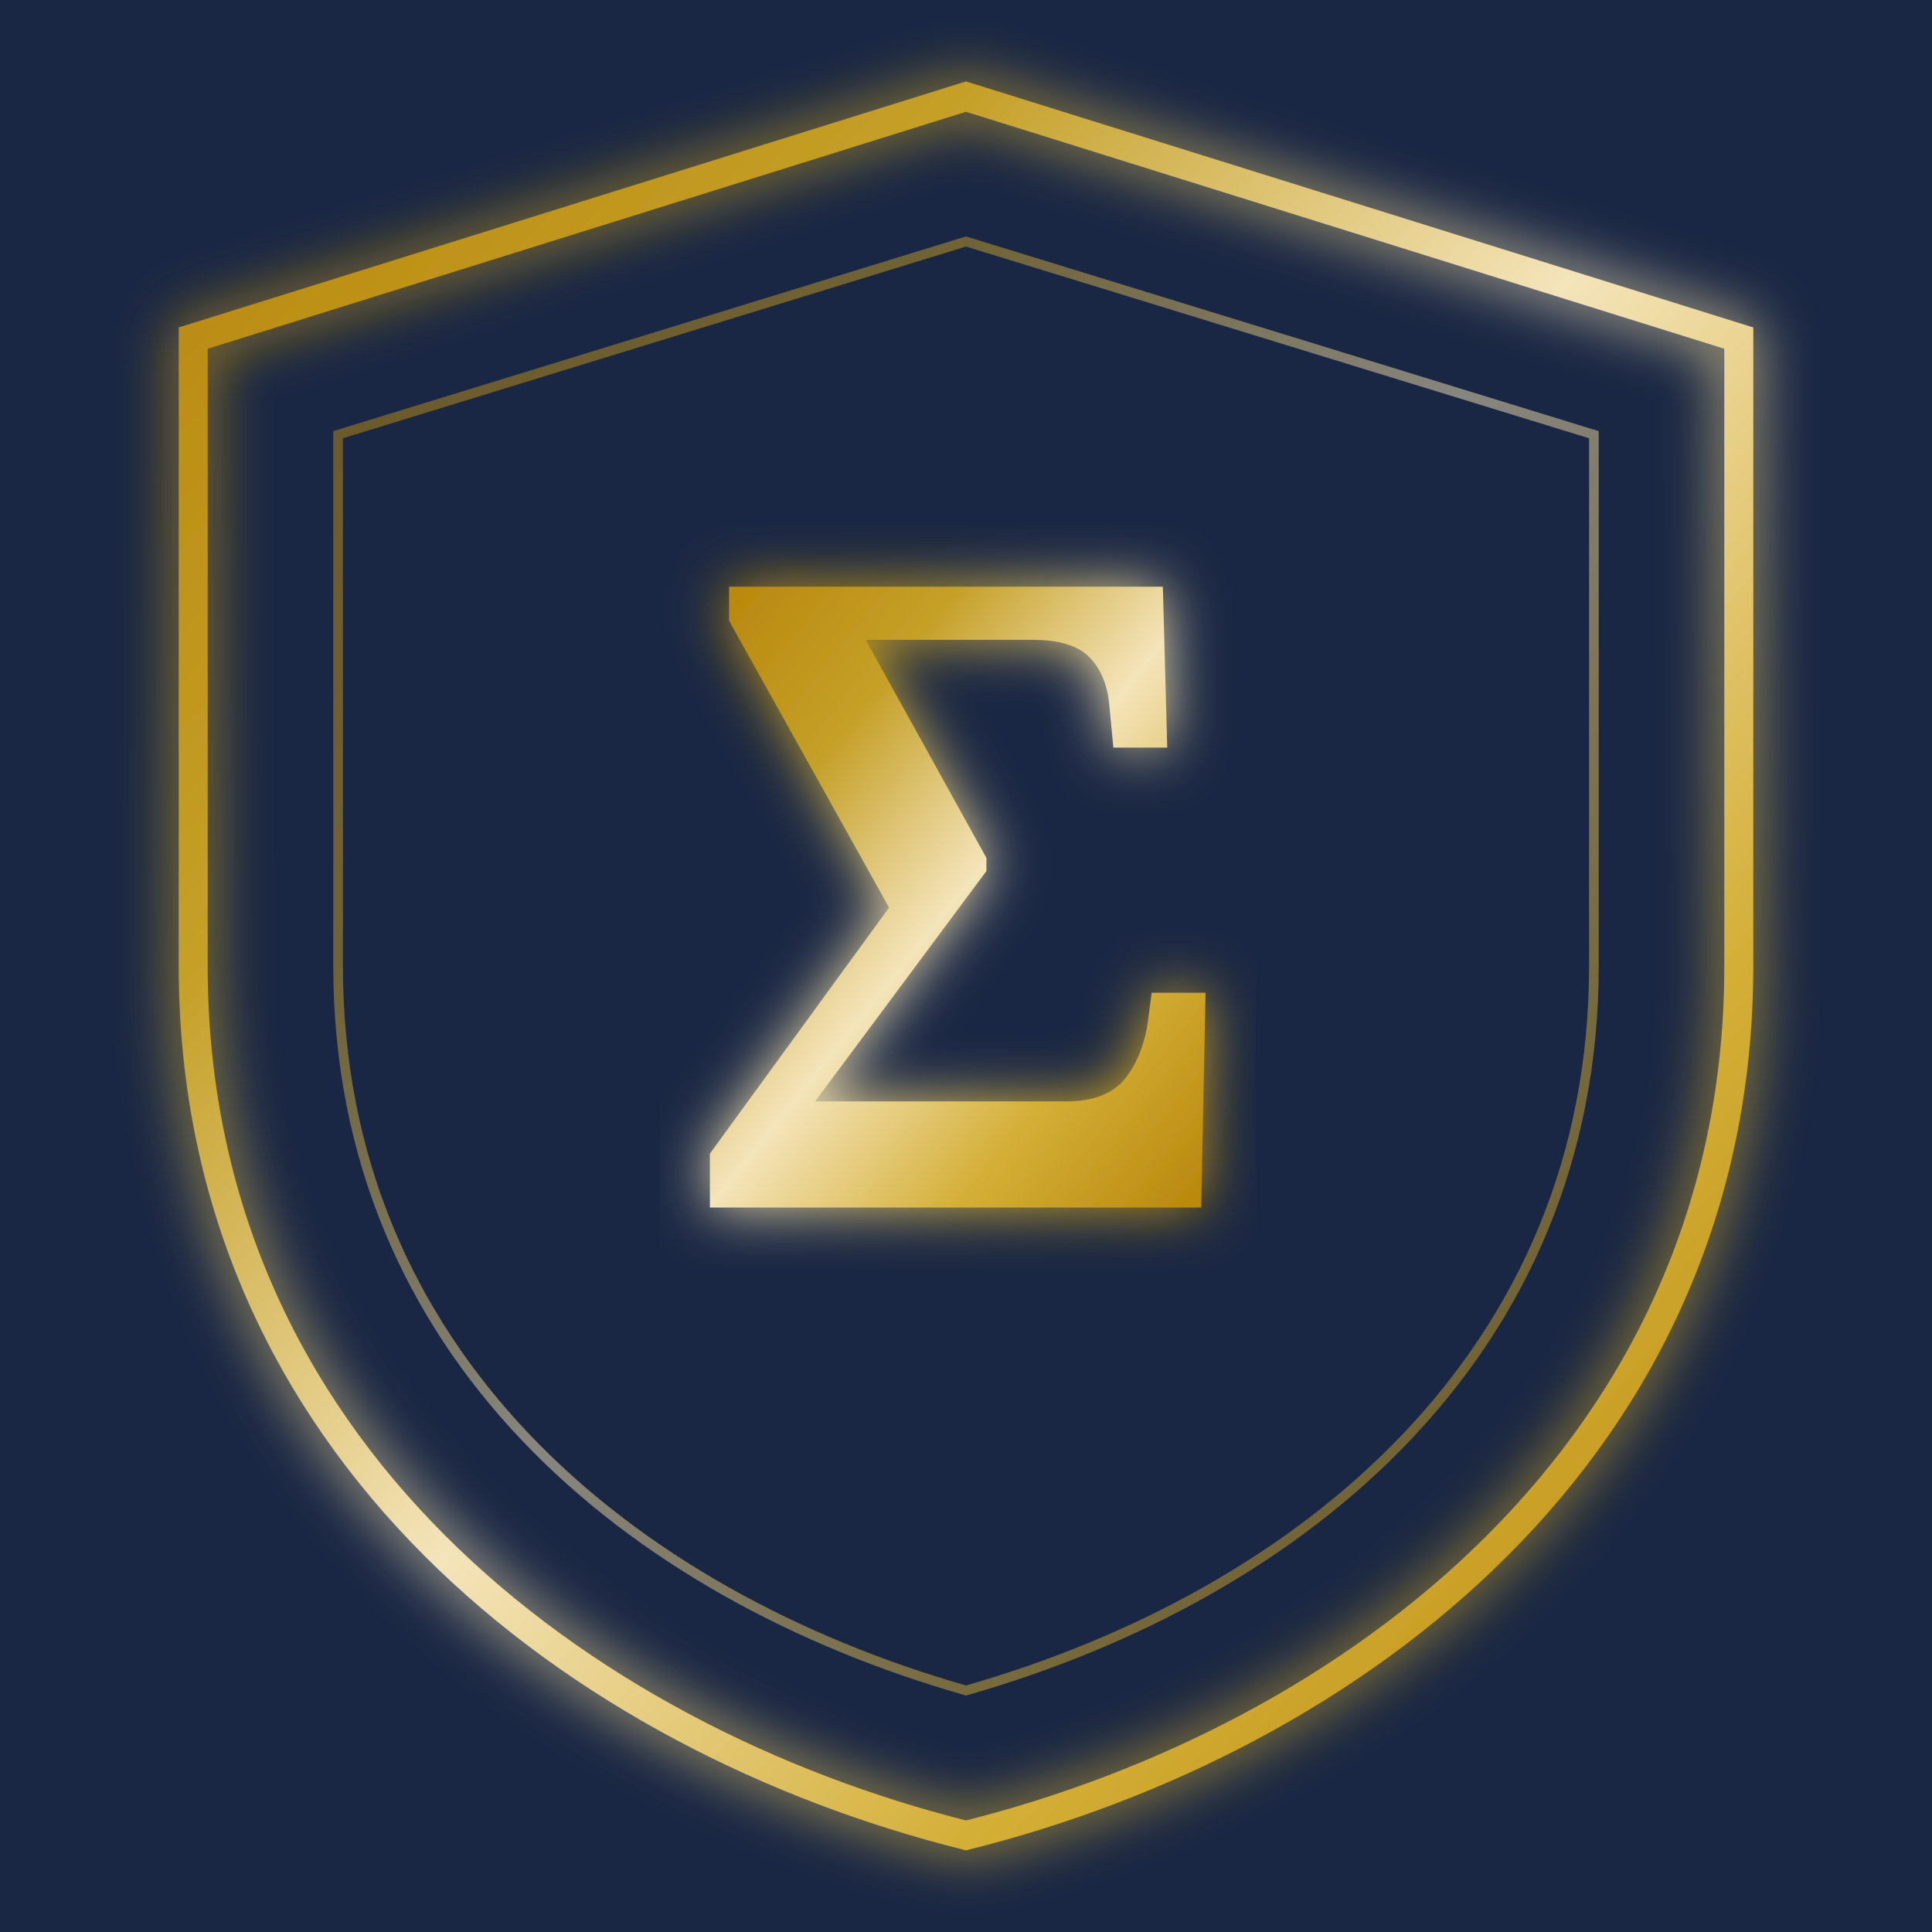
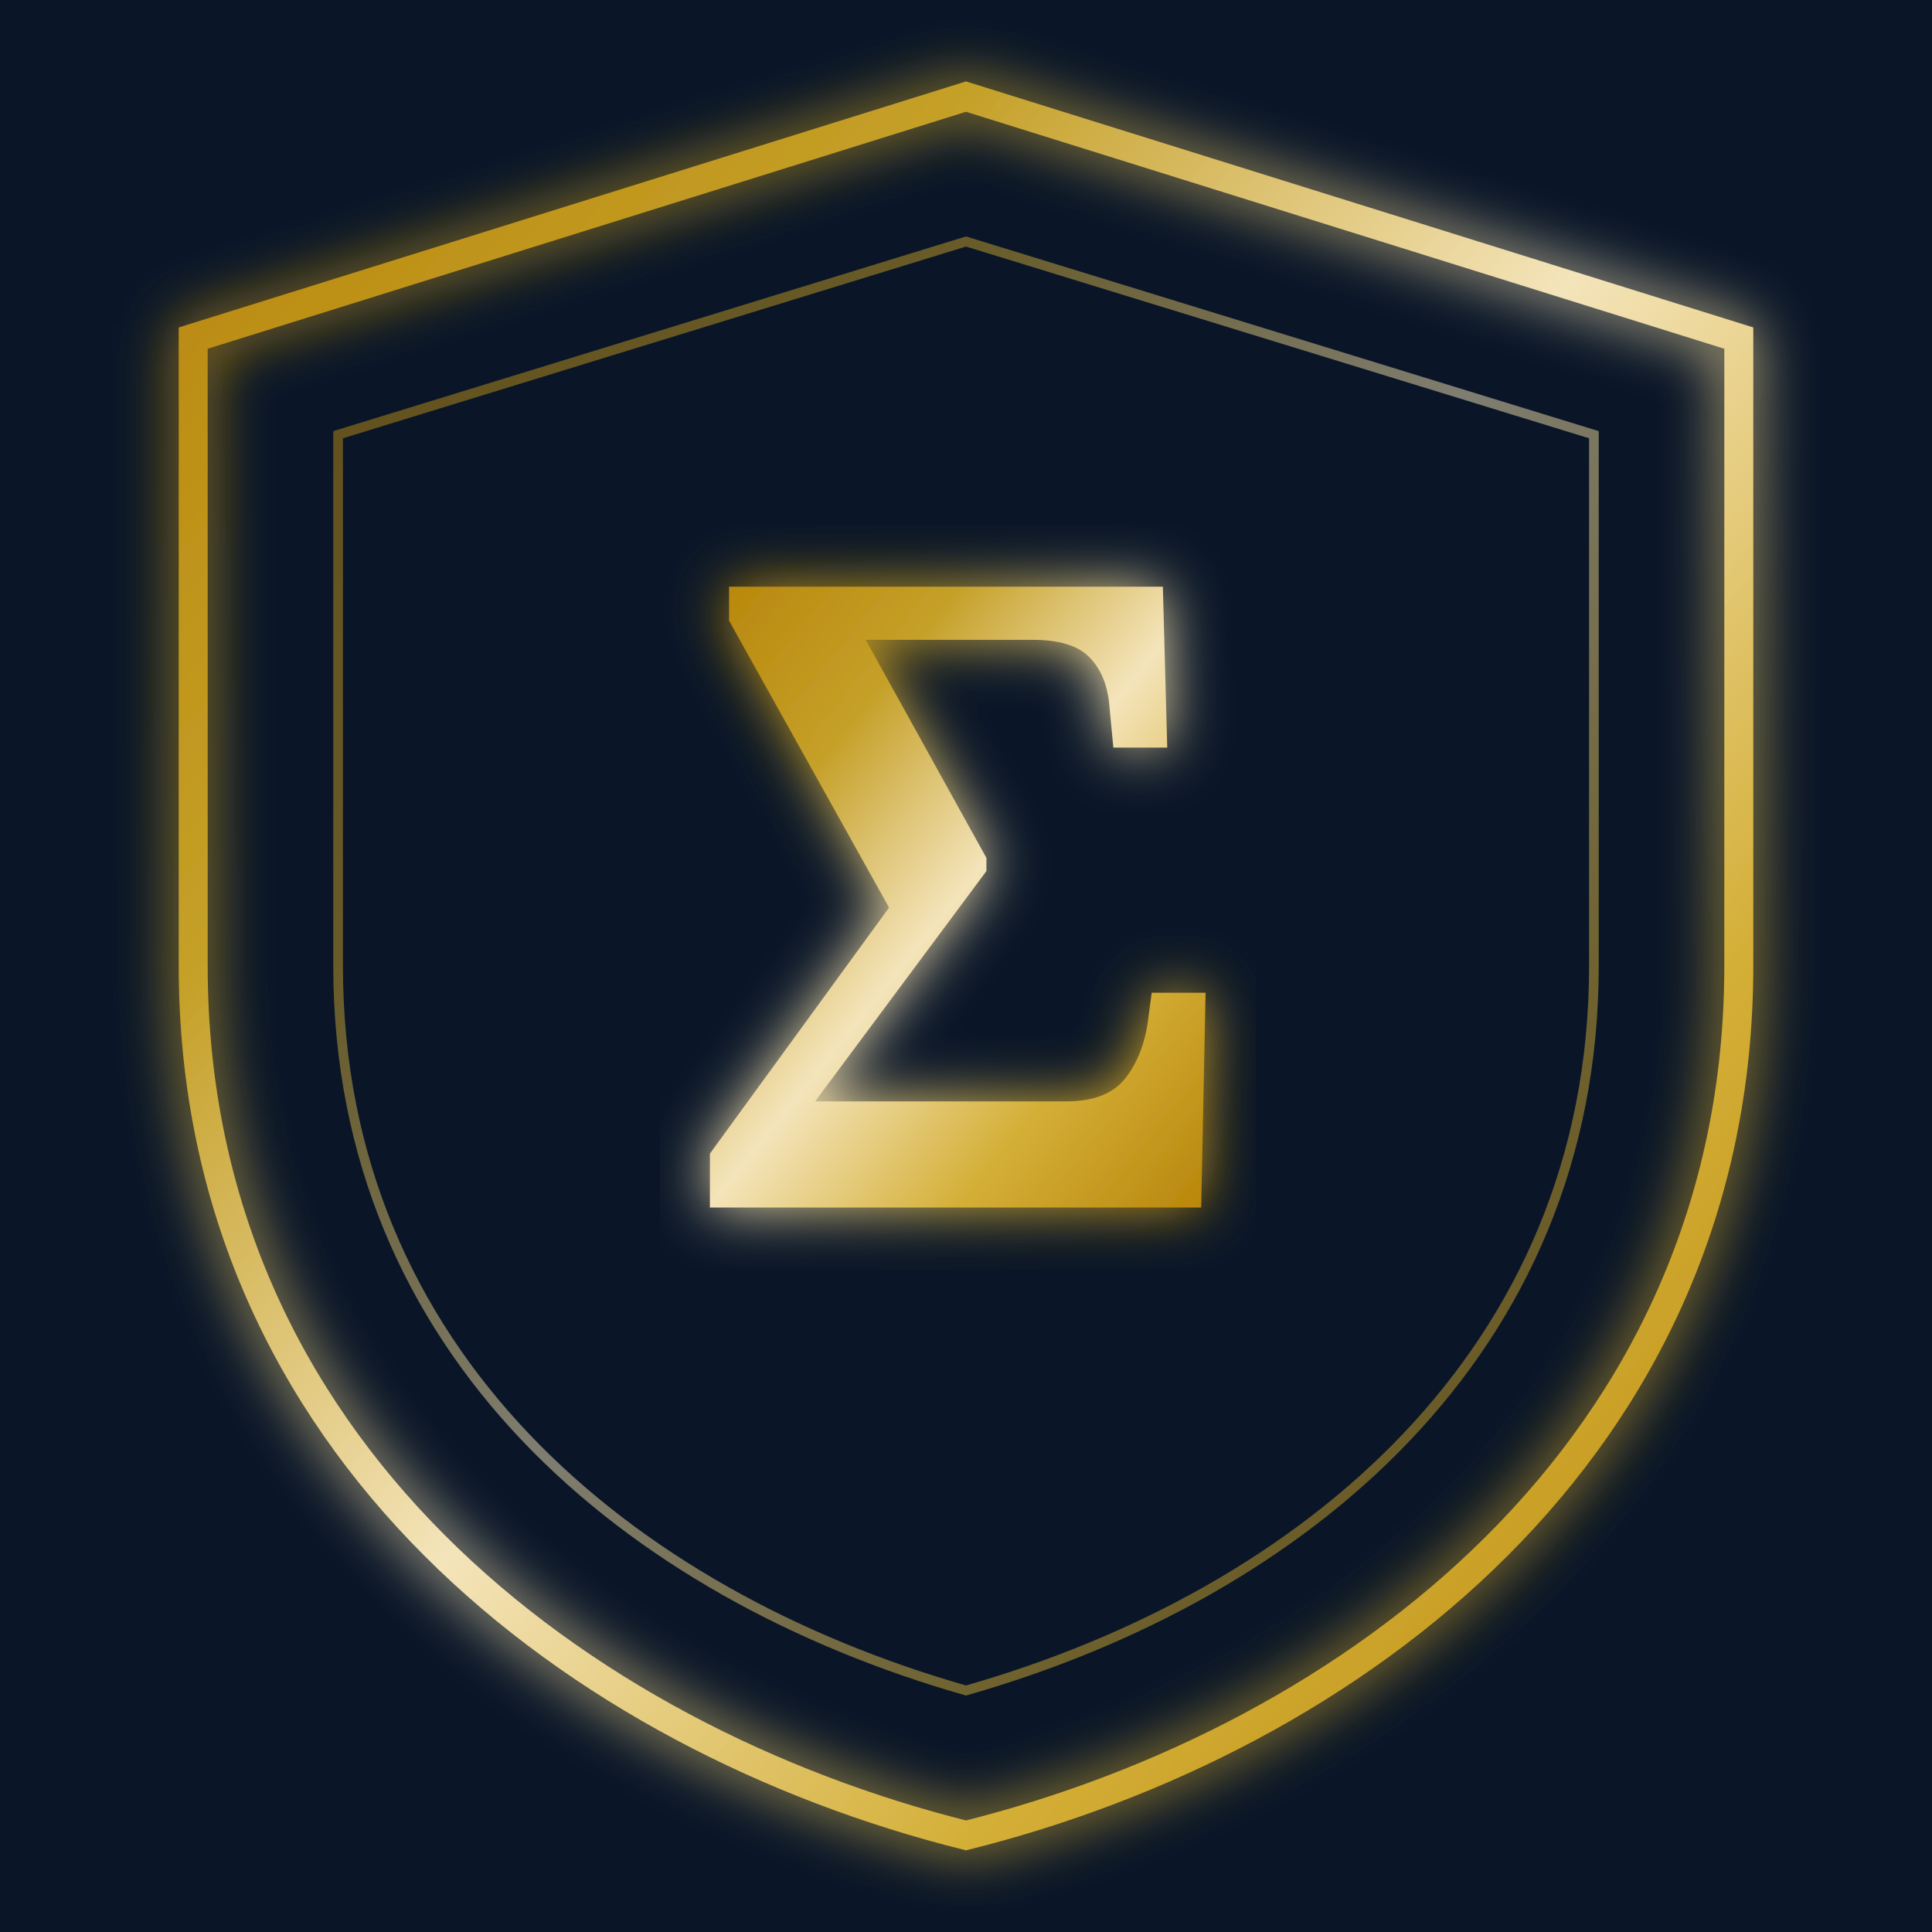
<svg xmlns="http://www.w3.org/2000/svg" viewBox="0 0 200 200">
-   <rect width="100%" height="100%" fill="#1A2744" />
+   <rect width="100%" height="100%" fill="#0A1628" />
  <defs>
    <linearGradient id="goldGrad" x1="0%" y1="0%" x2="100%" y2="100%">
      <stop offset="0%" style="stop-color:#B8860B" />
      <stop offset="25%" style="stop-color:#C5A028" />
      <stop offset="50%" style="stop-color:#F4E4BA" />
      <stop offset="75%" style="stop-color:#D4AF37" />
      <stop offset="100%" style="stop-color:#B8860B" />
    </linearGradient>
    <filter id="glow">
      <feGaussianBlur stdDeviation="3" result="coloredBlur" />
      <feMerge>
        <feMergeNode in="coloredBlur" />
        <feMergeNode in="SourceGraphic" />
      </feMerge>
    </filter>
  </defs>
  <path d="M100 10 L180 35 L180 100 C180 150 140 180 100 190 C60 180 20 150 20 100 L20 35 Z" fill="none" stroke="url(#goldGrad)" stroke-width="3" filter="url(#glow)" />
  <path d="M100 25 L165 45 L165 100 C165 140 135 165 100 175 C65 165 35 140 35 100 L35 45 Z" fill="none" stroke="url(#goldGrad)" stroke-width="1" opacity="0.5" />
  <text x="100" y="125" text-anchor="middle" font-family="Cormorant Garamond, serif" font-size="90" font-weight="700" fill="url(#goldGrad)" filter="url(#glow)">Σ</text>
</svg>
